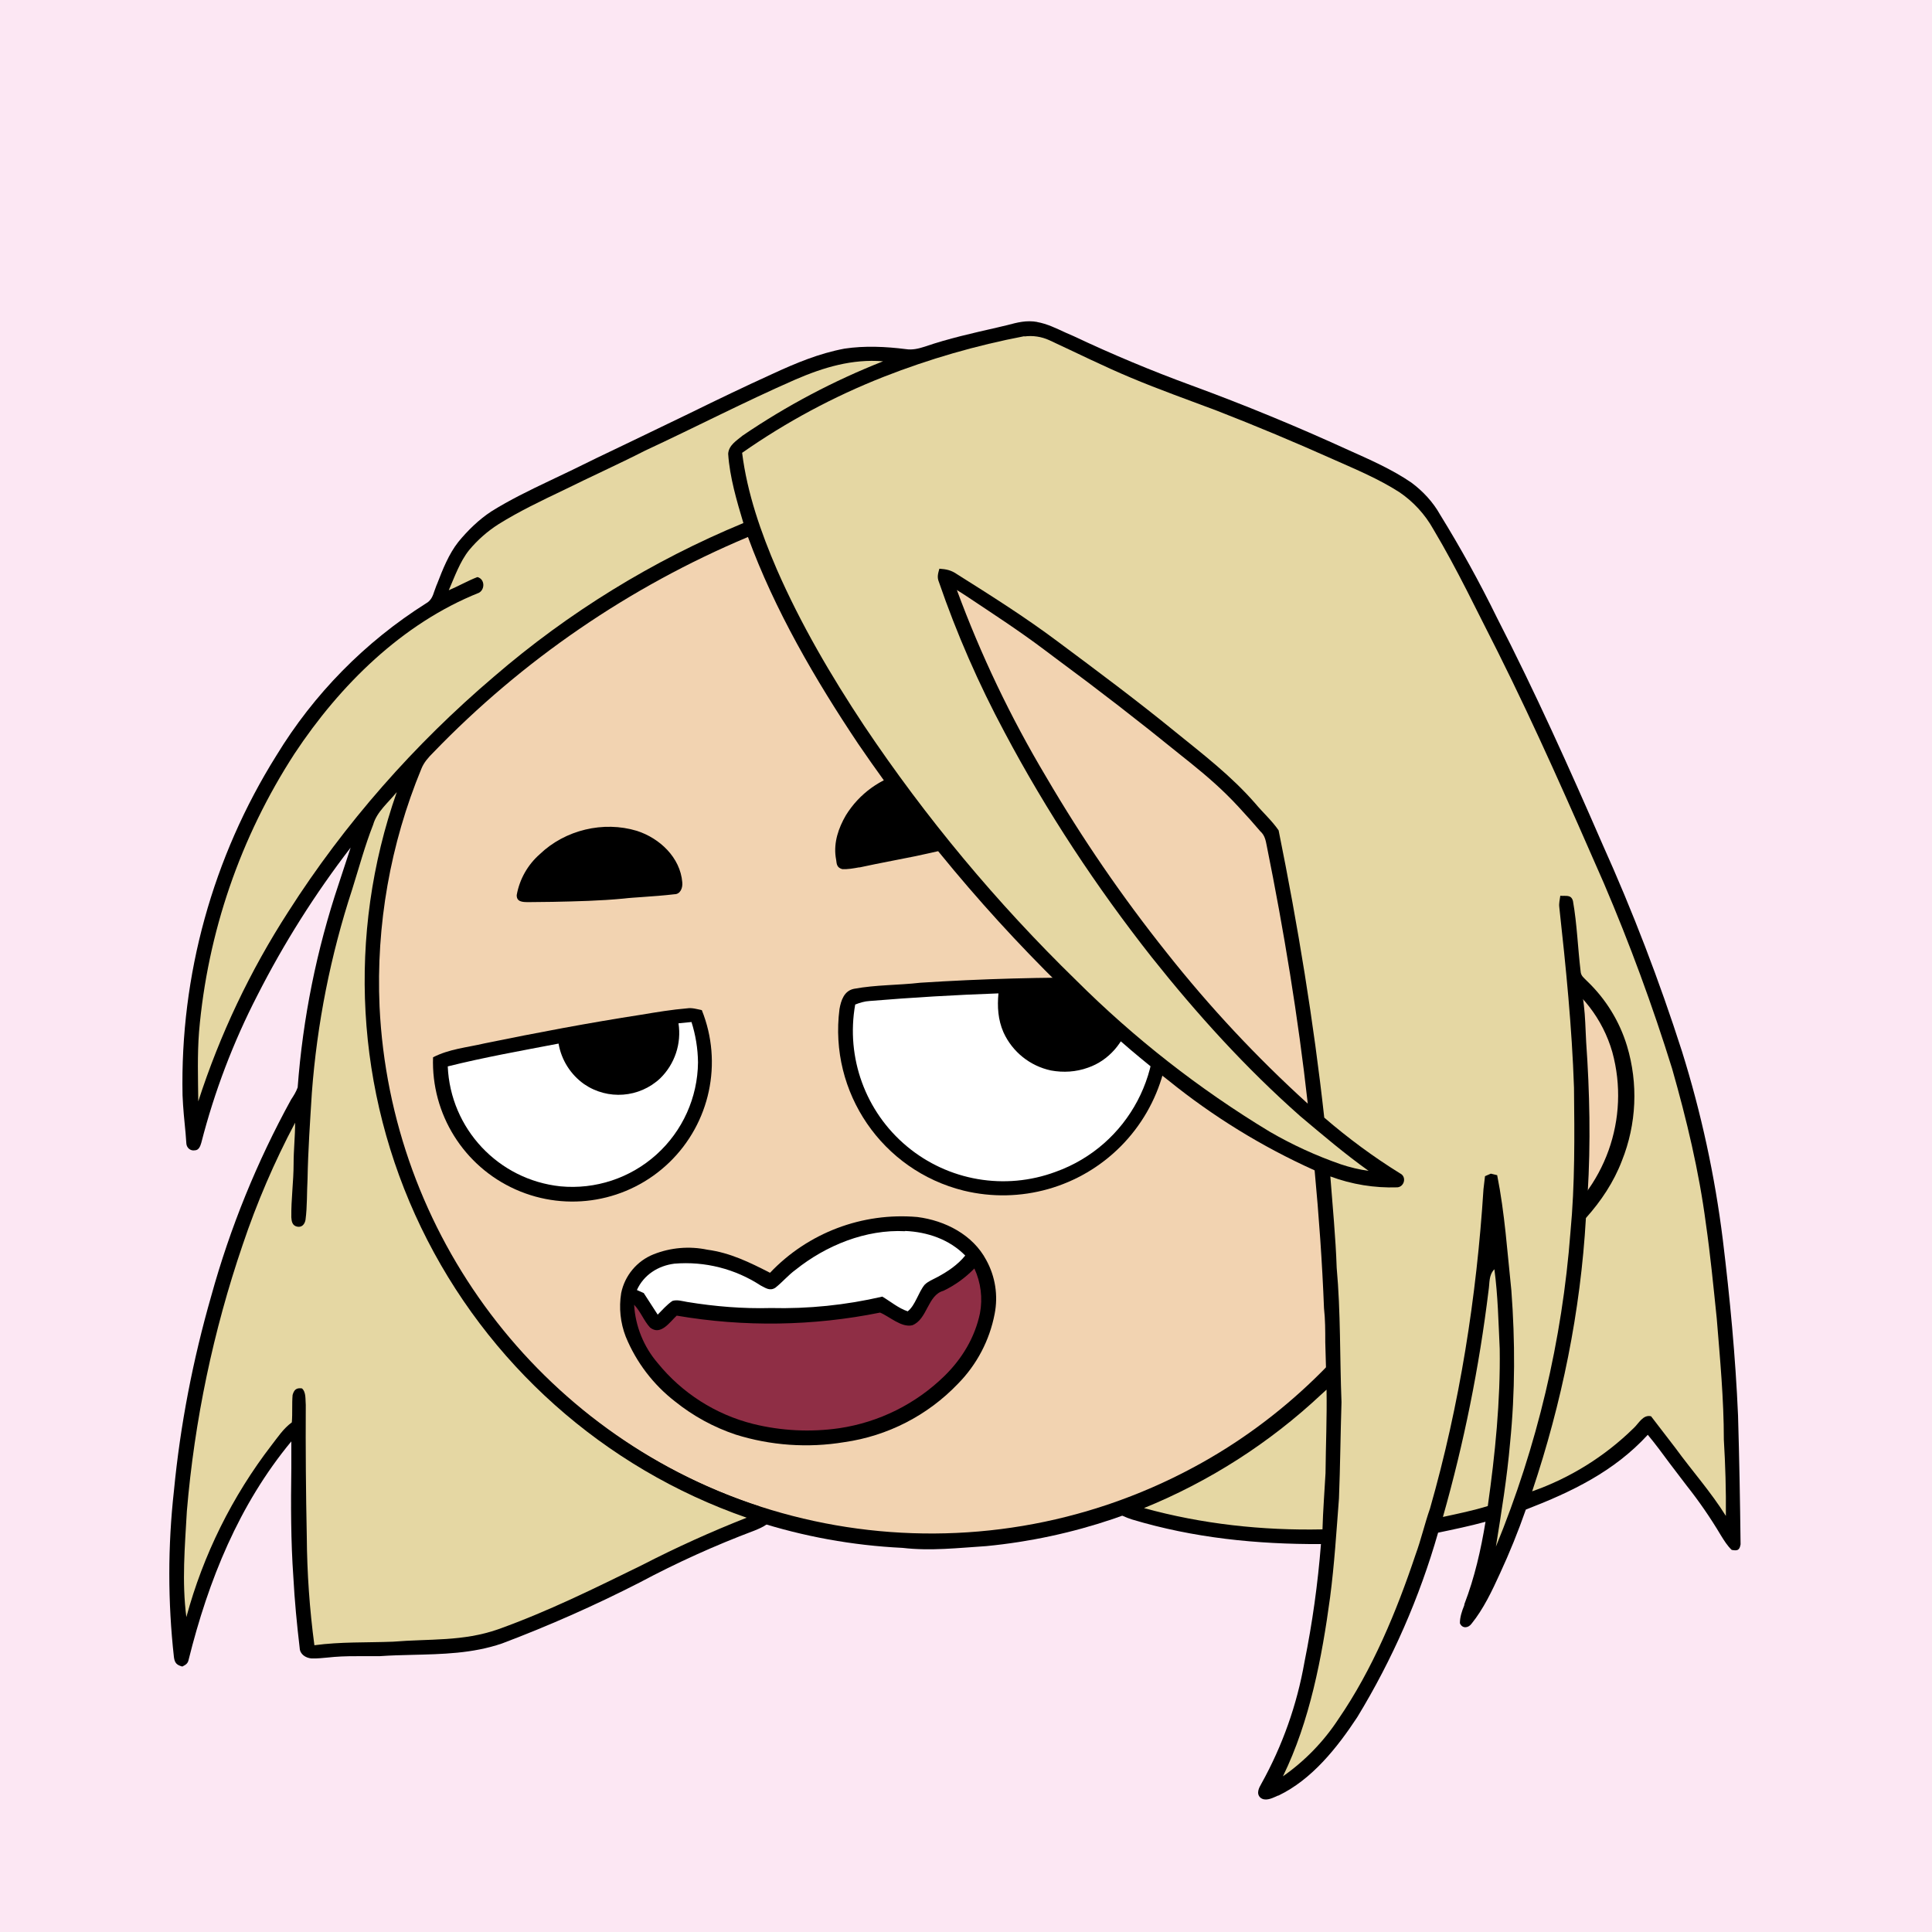
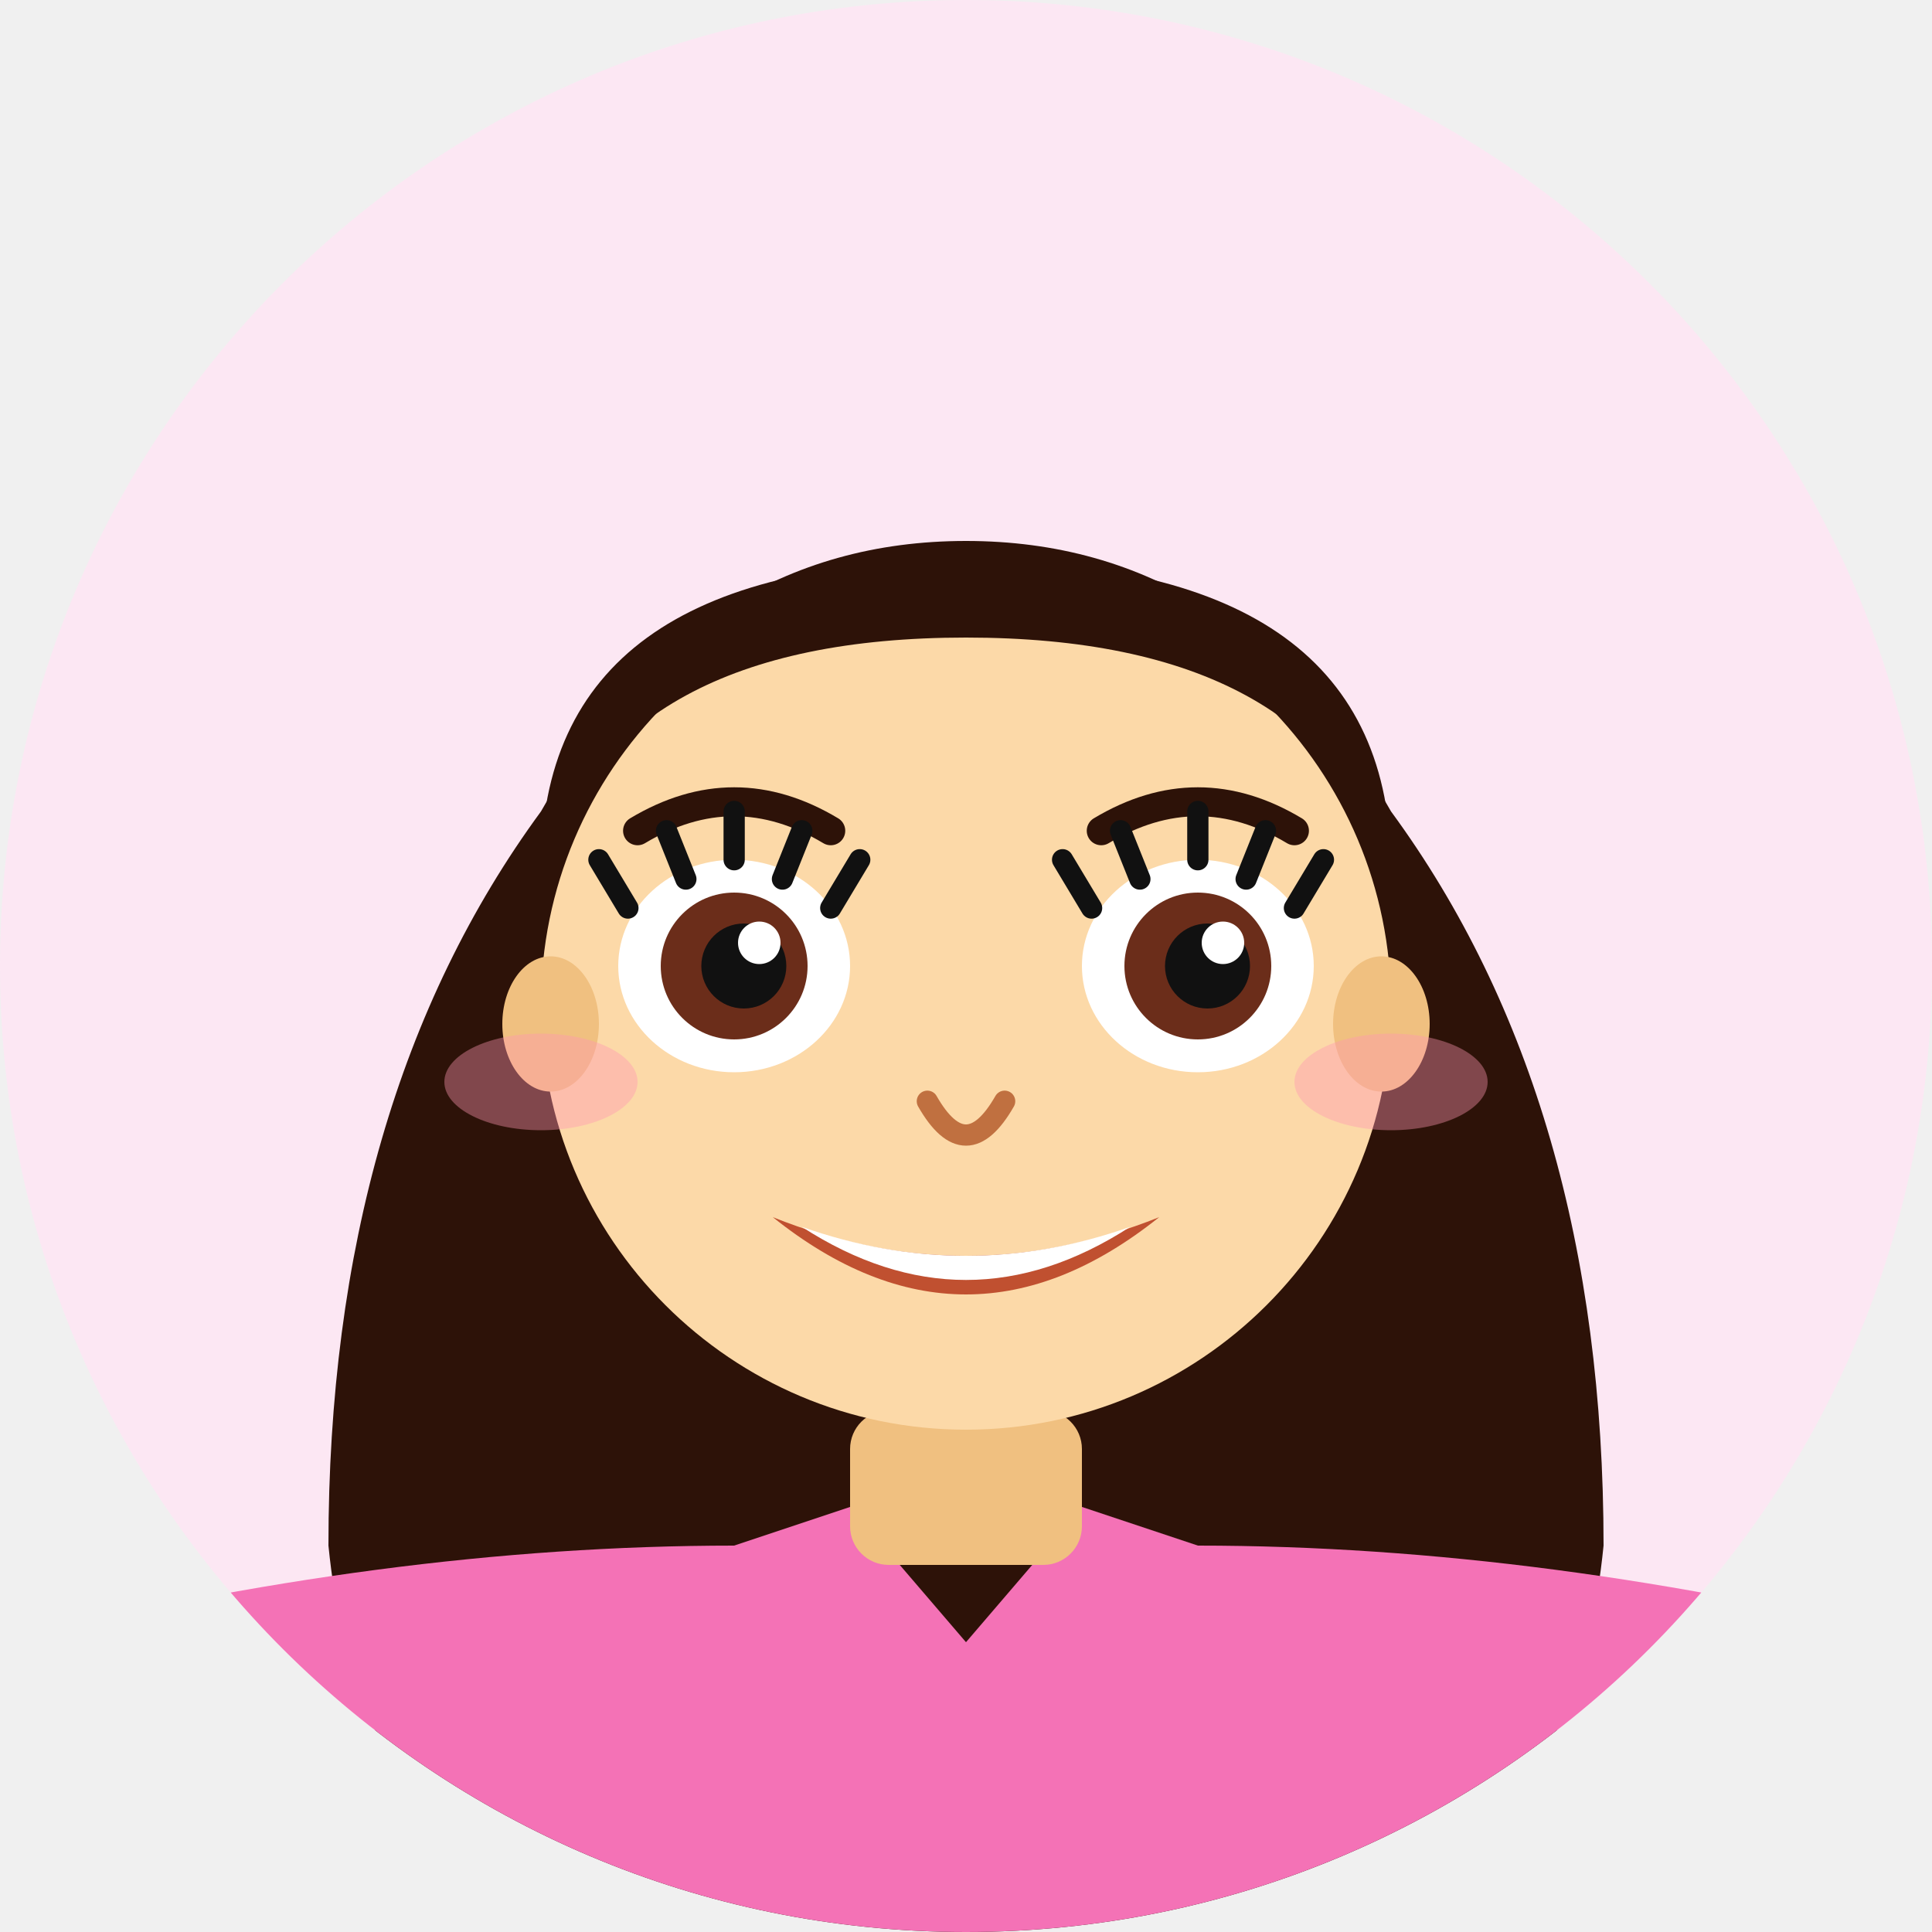
- <svg xmlns="http://www.w3.org/2000/svg" viewBox="0 0 762 762" fill="none" shape-rendering="auto">
-   <mask id="viewboxMask">
-     <rect width="762" height="762" rx="0" ry="0" x="0" y="0" fill="#fff" />
-   </mask>
-   <g mask="url(#viewboxMask)">
-     <rect fill="#fce7f3" width="762" height="762" x="0" y="0" />
-     <path d="M396 164.8a224.8 224.8 0 0 1 104.8 42.4c6.2 4.9 12.5 9.4 18 15a225.4 225.4 0 0 1 71.8 149 58.5 58.5 0 0 1 50.9 42.2 71 71 0 0 1-27.6 76.5c-11 7.7-24.5 12-38 11.7-5 0-10-1.6-15-1.8-1.9 2.2-3.3 4.9-4.8 7.3A223.3 223.3 0 0 1 389 609.8c-11 .7-21.9 2-33 .7a223.7 223.7 0 0 1-178.8-342.3A223.4 223.4 0 0 1 352 163.5c14.6-1.4 29.4-.3 44 1.3Z" fill="#000" />
-     <path fill-rule="evenodd" clip-rule="evenodd" d="M498.8 213.2A216 216 0 0 0 363 169c-13-.2-26.2 1.6-39 4a218 218 0 0 0-113.6 365.5 218.5 218.5 0 0 0 260.4 40.2c35-18.8 64.2-47.3 84.4-81.5l-3-1.6c-2.8-1.4-5.7-3-8-5-2.2-2-.3-5.8 2.7-4.7 1.5.7 3 1.6 4.4 2.4a55 55 0 0 0 59.6-3.6 64.5 64.5 0 0 0 25-69.8 53.1 53.1 0 0 0-24-31 52.6 52.6 0 0 0-47-2.8c-1.6.8-3.4 1.5-5 1.3-2.5-.2-2.8-4.2-.6-5.2 8-4 16.5-5.6 25.4-6.4a217 217 0 0 0-72-146.4c-4.4-4-8.7-8.1-13.9-11.3Zm107.6 196.2c2-1.2 1.3-5.1-1.4-5-2 0-4.2.8-6.2 1.6l-1.4.4a95.1 95.1 0 0 0-25.5 12.4c-2.2 2-2.2 4.4.1 6.2a92 92 0 0 0 5.2 2.8 36 36 0 0 1 13 9.2c-.2 1.9-2 3.4-3.4 4.5l-.2.2c-3.9 3-8.8 5-13.6 7-2.5 1-4.9 2-7.1 3.1-1.7.8-2.6 2.2-1.6 3.9 1 2 3.2 1.1 5 .5l.6-.2 5.4-2.3c5.4-2.3 11-4.5 15.4-8 2.7-2.1 5.1-5.1 5.4-8.7-.5-3.4-2.7-5.7-5.3-7.8a83 83 0 0 0-11.6-7.2l-1.1-.6c5.4-3 10.8-5.6 16.6-7.7l5-1.7a52 52 0 0 0 6.7-2.6Z" fill="#f2d3b1" />
-     <g transform="translate(-161 -83)">
-       <path d="M617.2 468.8c1.2 1.4 2.4 2.4 2.9 4.2a65.5 65.5 0 0 1-79 79.6 65.2 65.2 0 0 1-49-71.6c.6-3.4 1.8-7.2 5.7-8 8.6-1.6 17.5-1.4 26.2-2.4a999 999 0 0 1 73-2c6.8-.4 13.5.4 20.2.2Z" fill="#000" />
-       <path d="m607 474.3 7.5.3a59 59 0 0 1-37.2 70.6 59.3 59.3 0 0 1-79-66c1.8-.7 3.7-1.3 5.7-1.4 16.9-1.4 33.8-2.4 50.8-3-.5 5.2-.2 10.4 2 15.4a26.7 26.7 0 0 0 18.7 15c4.9.9 9.9.6 14.6-1.1 8.2-2.8 14.3-10 16.4-18.3 1-3.9.7-7.6.6-11.5Z" fill="#fff" />
-       <path d="M432 480.7c2-.3 3.8.3 5.8.7a55 55 0 1 1-106 18.6c6.5-3.3 13.1-3.8 20.4-5.5 20.5-4.2 41.1-8.1 61.8-11.3 6-1 12-2 18-2.5Z" fill="#000" />
-       <path d="M433.7 486a54.7 54.7 0 0 1 2.6 16 49.6 49.6 0 0 1-54.3 48.9 49.7 49.7 0 0 1-44.4-47.3c14.4-3.6 29.1-6.2 43.7-9a24.7 24.7 0 0 0 10.1 16 24 24 0 0 0 30-2.3 25 25 0 0 0 7.2-21.7l5.1-.5Z" fill="#fff" />
-     </g>
-     <g transform="translate(-161 -83)">
-       <path d="M568.4 406c-.6-3-2.4-5-4.6-6.9a50 50 0 0 0-45.6-11.5 37.8 37.8 0 0 0-23.6 17c-2.9 5-4.8 10.6-4 16.4l.2 1.2c.2 1.7.3 3 2.4 3.6 2.2.1 4.4-.3 6.6-.7h.3l6.2-1.3 15.7-3.1c15-3.2 30-6.9 44.8-11.1 1.8-.3 1.7-1.6 1.7-3v-.6ZM430.1 431c-.8-9.8-8.9-17.4-17.9-20.3-13.2-4-28.3-.4-38.3 9.2a28 28 0 0 0-9.1 16.1c-.1 2.7 2.3 2.8 4.4 2.8h.8l9-.1c9.4-.2 18.7-.4 28-1.3 2.4-.3 4.8-.4 7.3-.6 4.2-.3 8.5-.6 12.7-1.1 2.4 0 3.3-2.6 3.1-4.6Z" fill="#000" />
-     </g>
-     <g transform="translate(-161 -83)">
-       <path d="M522.8 563c11 1.4 21.9 7 27.2 17a31.4 31.4 0 0 1 3.3 21.2 53.6 53.6 0 0 1-14.5 27.6 77 77 0 0 1-44.8 23 92.7 92.7 0 0 1-42.9-3 77.4 77.4 0 0 1-23.8-13 62.2 62.2 0 0 1-19.5-25.6A33 33 0 0 1 406 593a21 21 0 0 1 12.8-15.3 37 37 0 0 1 21.2-1.8c9 1.2 16.7 5 24.7 9.1a71.6 71.6 0 0 1 58.1-22Z" fill="#000" />
-       <path d="M518 568.5c8.8.4 17.4 3.3 23.7 9.7-3 3.7-6.9 6.3-11 8.5-1.7.9-3.7 1.7-5 3-2.5 3-3.7 8.2-6.7 10.5-3.6-1.2-6.8-3.9-10-5.8a175.4 175.4 0 0 1-44 4.5c-11 .3-22-.6-33-2.4-1.8-.3-4-1-5.8-.4-2.2 1.5-4 3.6-5.8 5.4l-5.5-8.5-2.7-1.2c2.7-6 8.4-9.6 14.8-10.4a54 54 0 0 1 34 8.6c2 1 3.6 2.3 5.8.9 2.8-2.2 5.1-5 8-7.1 12-9.6 27.7-16 43.2-15.2Z" fill="#fff" />
-       <path d="M545.3 583.3a29.2 29.2 0 0 1 2.2 17.7c-2 9.5-7 17.8-13.9 24.6a75.2 75.2 0 0 1-41.6 20.7 88.8 88.8 0 0 1-34-1.7 70.6 70.6 0 0 1-37.6-24 38.8 38.8 0 0 1-9.3-23c2.6 2.7 3.8 6.3 6.3 9 4.2 3.3 7.7-2.1 10.5-4.7a218.6 218.6 0 0 0 80.2-1.2c3.7 1.5 8.4 6 12.7 5 6-2.3 6-11.9 12.3-13.6a42.7 42.7 0 0 0 12.2-8.8Z" fill="#8F2E45" />
-     </g>
-     <g transform="translate(-161 -83)" />
-     <g transform="translate(-161 -83)" />
-     <g transform="translate(-161 -83)">
-       <path fill-rule="evenodd" clip-rule="evenodd" d="M570 210c4 .7 7.6 2.5 11.3 4.2l3.2 1.4a559.3 559.3 0 0 0 46.4 19.4 863.2 863.2 0 0 1 61.7 25.4c8.5 3.8 17.4 7.7 25 12.9 4.6 3.4 8.6 7.7 11.4 12.7a475.6 475.6 0 0 1 22.4 40.6c15 29.2 28.5 59.2 41.6 89.3a778 778 0 0 1 31.4 81.8 424 424 0 0 1 16.1 74.3c2.8 23 5 46.1 6 69.3.5 17 .8 33.8 1 50.8-.4 2.4-1.3 2.6-3.5 2.2-1.7-1.6-3-3.7-4.3-5.8a177.3 177.3 0 0 0-13.5-19.6l-6.7-8.8c-2.8-3.8-5.6-7.6-8.6-11.2-13.3 14.5-30 22.5-48.1 29.5-3 8.6-6.4 17-10.2 25.2-3.1 6.8-6.5 14-11.2 19.8-1.3 1.8-3.7 2-4.6-.2 0-2.4.8-4.8 1.7-7l.1-.6c4-10.4 6.5-21.4 8.3-32.4-6.2 1.7-12.5 3-18.7 4.3a296.6 296.6 0 0 1-31.9 72.8c-7.9 12-17.9 24.6-31.1 30.9-.3 0-.6.2-.8.3-2 .9-4.5 2-6.3.5-1.7-1.6-.6-3.8.4-5.5a153 153 0 0 0 17-48A387 387 0 0 0 682 692c-25.3.1-50.2-2.4-74.5-9.7a31 31 0 0 1-6.8-3.1l.8-3.7A219 219 0 0 0 684 623l-.3-10.7c0-4.4 0-8.9-.5-13.3-.7-18.1-2-36.3-3.7-54.4a263.6 263.6 0 0 1-57.7-35.5c-10.1-7.8-19.8-16.1-29.3-24.7a637.2 637.2 0 0 1-93-108c-17-25.4-33-52.9-43.5-81.6a373.2 373.2 0 0 0-124.2 85.1c-1.9 1.9-3.6 3.8-4.6 6.3a220.4 220.4 0 0 0-16.5 93.8 218.5 218.5 0 0 0 148.4 196.7c3.2.6 5.9 4.6 4.2 7.6-1.4 1-3.1 1.7-4.8 2.4a381.5 381.5 0 0 0-45.3 20.5 530.8 530.8 0 0 1-54.2 24c-11.7 4-23.6 4.2-35.6 4.5-4.1.1-8.3.2-12.5.5h-6.6c-3.8 0-7.7 0-11.4.3l-1.1.1-1 .1c-2.4.2-4.7.5-7 .4-2.2-.2-4.5-1.6-4.6-4.1-1.1-9.3-2-18.6-2.5-28-1-14.2-1-28.6-.8-43v-10.5c-20.7 25-32.7 54.8-40.5 86.1-.3 1.5-1.1 2-2.5 2.7-2.2-.6-3-1.4-3.3-3.7a296.4 296.4 0 0 1 0-65.6c2.5-26 7.5-51.7 14.7-76.8a360.4 360.4 0 0 1 31.5-77.5c1-1.5 2-3.1 2.6-4.8a329.6 329.6 0 0 1 16.2-80.3l4.7-14.3a371.8 371.8 0 0 0-36.8 58.3 277.3 277.3 0 0 0-22.1 58.1c-.4 1.4-1 3-2.6 3-1.7.3-3.2-1-3.3-2.7l-.3-4c-.5-5-1-10-1.2-15A243 243 0 0 1 270 381a184.2 184.2 0 0 1 59-60c2-1.1 2.7-2.9 3.3-4.8l.8-2.2.3-.7c2.2-5.7 4.6-11.8 8.4-16.6 3.7-4.5 8.1-8.8 13-12 7.2-4.5 15-8.3 22.8-12a1004.5 1004.5 0 0 0 18.6-9l14.6-7 22.2-10.7c10.8-5.3 21.6-10.5 32.6-15.5 9.3-4.3 18.4-8.1 28.5-10 8-1.2 16.3-.8 24.2.2 2.6.4 5-.2 7.5-1 9.3-3.2 18.8-5.3 28.4-7.5l4.2-1c3.8-1 7.4-2 11.8-1.2Zm2.8 129.2 4.8 3.6a1317.2 1317.2 0 0 1 48.7 37.7c6.3 5 12.5 10 18.4 15.8 3.3 3.2 6.4 6.7 9.4 10l4 4.6c1.7 1.5 2.1 3.5 2.5 5.6 6.8 33.7 12.4 67.7 16.2 101.8a494.5 494.5 0 0 1-55.6-59.5 583.7 583.7 0 0 1-47.6-69.4 441.4 441.4 0 0 1-35.2-73.7l3.3 2.1c10.5 7 21 13.8 31.1 21.4ZM799.9 515a57.5 57.5 0 0 0-14.7-39c.8 4.6 1 9.2 1.2 13.8l.2 4.2c1.4 19.8 1.8 39.8.6 59.6a65.5 65.5 0 0 0 12.7-38.6Z" fill="#000" />
-       <g fill="#e5d7a3">
-         <path d="M565 215.7a18 18 0 0 1 9.9 1.5c10.6 4.9 21.4 10.3 32.2 14.8 11.2 4.7 22.5 8.7 33.9 13 15.4 6 30.7 12.4 45.9 19.2 9 4 17.7 7.6 26 12.9a43 43 0 0 1 13.4 14.6c9.5 15.9 17.1 32.1 25.5 48.5 15 30 28.4 60.6 41.8 91.2a759.1 759.1 0 0 1 26.9 73.1c5.7 20 10.6 40.4 13.3 61 1.8 12.5 3 25 4.3 37.5 1.3 16 2.8 31.8 2.8 47.8.6 10 .9 20 .8 30.1-6-9.6-13.2-17.6-19.9-26.8l-9.6-12.5c-3.2-.8-4.9 2.9-6.9 4.7a108.5 108.5 0 0 1-40 24.9c11.7-34.9 19.1-71 21.2-107.8 6-6.7 11-14.2 14.2-22.6a68.6 68.6 0 0 0 2-45.3A59 59 0 0 0 787 470c-1.2-1.3-2.5-2-2.6-4-1.1-9.1-1.4-18.5-3-27.6-.7-2.7-2.8-1.9-5-2.1-.2 1.5-.6 3-.4 4.5 2.6 23.6 5 47.4 5.8 71.2.2 19 .4 38-1.4 57A408 408 0 0 1 751 693c2.2-13.7 4.4-27.2 5.6-41 2-20 2-40 .5-60-1.6-15.1-2.6-30.5-5.6-45.5l-2.5-.6-2.3 1-.6 5.1c-2.7 42.5-9.4 85.1-21.1 126-2.1 6-3.5 12.2-5.7 18.2-7.5 22.4-17 45.3-30.4 64.8a83.3 83.3 0 0 1-21.9 22.6c10.6-21.7 15.4-46.9 18.6-70.6 1.7-13 2.5-26 3.5-39 .5-12.7.6-25.3 1-38-.7-17.6-.3-35.5-1.9-53-.4-12-1.6-24-2.5-36a69 69 0 0 0 26.4 4.3c2.8-.2 3.8-4.2 1.1-5.5-10.5-6.5-20.5-13.9-29.9-22-4.2-38-10.4-75.7-18-113.3-2.6-3.8-6.2-7-9.2-10.6-9.5-10.9-20.5-19.3-31.6-28.3-15.2-12.4-30.8-24-46.5-35.7-12.7-9.5-26-17.9-39.5-26.4-2.3-1.6-4.2-2-7-2.2-.5 1.8-1 3.3-.2 5.2a403.3 403.3 0 0 0 25.9 59.3c16.6 31.3 36.2 61 58.1 88.8 17.9 22.5 37 43.6 58.5 62.6 8.8 7.4 17.6 14.9 27 21.6-3.7-.5-7.4-1.4-11-2.6a161 161 0 0 1-28.1-12.9 404.5 404.5 0 0 1-76.3-59.7 628.3 628.3 0 0 1-83.6-100.4c-13-19.6-25-40.1-34.4-61.6-6.3-14.6-11.7-30.1-13.7-46a269.6 269.6 0 0 1 55.9-30 312.4 312.4 0 0 1 55.4-16Z" />
-         <path d="M509.3 225.5a282.6 282.6 0 0 0-55.4 29.3c-2.4 2-5.5 3.8-5.7 7.2.6 9.2 3.4 18.6 6 27.3a363 363 0 0 0-98.3 60.5c-31.4 26.7-59 58-81.2 92.8a318.1 318.1 0 0 0-35.5 74.8c-.1-9.1-.4-18.3.3-27.4a239 239 0 0 1 37.7-109.8c17.8-26.9 42.4-51.3 72.7-63.4 2.4-1.3 2.4-5.4-.6-6.2-3.9 1.5-7.5 3.6-11.3 5.2 2.3-5.3 4.4-11.3 8-15.8a50 50 0 0 1 11.7-10.3c8-5 17-9.3 25.6-13.4 10.7-5.3 21.6-10.2 32.2-15.6 19.8-9.2 39.3-19.3 59.2-28 11.1-4.8 22.4-8.2 34.6-7.2Z" />
-         <path d="M317.5 395.4a224.3 224.3 0 0 0 138 286.2 447 447 0 0 0-41.3 18.7c-18.8 9.2-36.9 18.2-56.7 25.3-14 4.9-27.1 3.7-41.5 4.9-10.4.4-20.7 0-31 1.4a342 342 0 0 1-3-42.9 1996 1996 0 0 1-.4-51.9c-.2-2 .2-5-1.5-6.5-2.2-.3-3.1.5-3.7 2.6-.3 3.6 0 7.2-.3 10.8-3.4 2.5-5.5 5.8-8 9a194.7 194.7 0 0 0-33.6 67.8c-1.8-14-.6-27.6.2-41.8a439 439 0 0 1 22-105 321.9 321.9 0 0 1 20.7-48.2c0 5.4-.6 10.8-.6 16.2 0 7-1 14-.9 21.1.1 1.7.4 3.3 2.3 3.7 1.9.4 3-1 3.3-2.7.7-5.3.5-10.8.8-16.1.2-11.3 1-22.7 1.7-34a339 339 0 0 1 15.9-80.2c2.7-8.6 5-17.2 8.3-25.6 1.4-5 6-8.7 9.3-12.8ZM750.4 583.6c1.4 10.4 1.6 21 2.1 31.4.3 20.6-1.8 41.5-4.7 62-5.8 1.8-11.7 3-17.7 4.3a586 586 0 0 0 18-89.3c.5-3.1 0-6 2.3-8.4ZM684.2 631c.2 11-.3 22-.4 33-.4 7.4-1 14.8-1.2 22.2-23.7.5-47.6-2.1-70.4-8.4a227.9 227.9 0 0 0 69.8-44.7l2.2-2Z" />
-       </g>
-     </g>
-     <g transform="translate(-161 -83)" />
+ <svg xmlns="http://www.w3.org/2000/svg" viewBox="0 0 100 100">
+   <defs>
+     <clipPath id="c">
+       <circle cx="50" cy="50" r="50" />
+     </clipPath>
+   </defs>
+   <g clip-path="url(#c)">
+     <circle cx="50" cy="50" r="50" fill="#fce7f3" />
+     <path d="M28 42 Q17 57 17 80 Q19 100 38 100 L62 100 Q81 100 83 80 Q83 57 72 42 Q64 28 50 28 Q36 28 28 42Z" fill="#2d1208" />
+     <path d="M0 100 L0 85 Q20 80 38 80 L44 78 L50 85 L56 78 L62 80 Q80 80 100 85 L100 100Z" fill="#f472b6" />
+     <rect x="44" y="73" width="12" height="8" rx="2" fill="#f0c080" />
+     <circle cx="50" cy="52" r="22" fill="#fcd9a8" />
+     <ellipse cx="28.5" cy="53" rx="2.5" ry="3.5" fill="#f0c080" />
+     <ellipse cx="71.5" cy="53" rx="2.5" ry="3.5" fill="#f0c080" />
+     <path d="M28 45 Q28 29 50 29 Q72 29 72 45 Q68 33 50 33 Q32 33 28 45Z" fill="#2d1208" />
+     <path d="M33 43 Q38 40 43 43" stroke="#2d1208" stroke-width="1.5" fill="none" stroke-linecap="round" />
+     <path d="M57 43 Q62 40 67 43" stroke="#2d1208" stroke-width="1.5" fill="none" stroke-linecap="round" />
+     <ellipse cx="38" cy="50" rx="6" ry="5.5" fill="white" />
+     <circle cx="38" cy="50" r="3.8" fill="#6b2d1a" />
+     <circle cx="38.5" cy="50" r="2.2" fill="#111" />
+     <circle cx="39.3" cy="48.8" r="1.1" fill="white" />
+     <line x1="32.5" y1="47" x2="31" y2="44.5" stroke="#111" stroke-width="1.1" stroke-linecap="round" />
+     <line x1="35.5" y1="45.5" x2="34.5" y2="43" stroke="#111" stroke-width="1.1" stroke-linecap="round" />
+     <line x1="38" y1="44.5" x2="38" y2="42" stroke="#111" stroke-width="1.1" stroke-linecap="round" />
+     <line x1="40.5" y1="45.5" x2="41.5" y2="43" stroke="#111" stroke-width="1.1" stroke-linecap="round" />
+     <line x1="43" y1="47" x2="44.5" y2="44.5" stroke="#111" stroke-width="1.1" stroke-linecap="round" />
+     <ellipse cx="62" cy="50" rx="6" ry="5.5" fill="white" />
+     <circle cx="62" cy="50" r="3.8" fill="#6b2d1a" />
+     <circle cx="62.5" cy="50" r="2.2" fill="#111" />
+     <circle cx="63.3" cy="48.8" r="1.1" fill="white" />
+     <line x1="56.5" y1="47" x2="55" y2="44.5" stroke="#111" stroke-width="1.1" stroke-linecap="round" />
+     <line x1="59" y1="45.5" x2="58" y2="43" stroke="#111" stroke-width="1.1" stroke-linecap="round" />
+     <line x1="62" y1="44.5" x2="62" y2="42" stroke="#111" stroke-width="1.1" stroke-linecap="round" />
+     <line x1="64.5" y1="45.5" x2="65.5" y2="43" stroke="#111" stroke-width="1.1" stroke-linecap="round" />
+     <line x1="67" y1="47" x2="68.5" y2="44.5" stroke="#111" stroke-width="1.1" stroke-linecap="round" />
+     <path d="M48 57 Q50 60.5 52 57" stroke="#c07040" stroke-width="1.1" fill="none" stroke-linecap="round" />
+     <path d="M40 63 Q50 71 60 63 Q50 67 40 63Z" fill="#c05030" />
+     <path d="M41.5 63.5 Q50 69 58.5 63.5 Q50 66.5 41.5 63.5Z" fill="white" />
+     <ellipse cx="28" cy="56" rx="5" ry="2.5" fill="#ff96b2" opacity="0.4" />
+     <ellipse cx="72" cy="56" rx="5" ry="2.5" fill="#ff96b2" opacity="0.4" />
  </g>
</svg>
